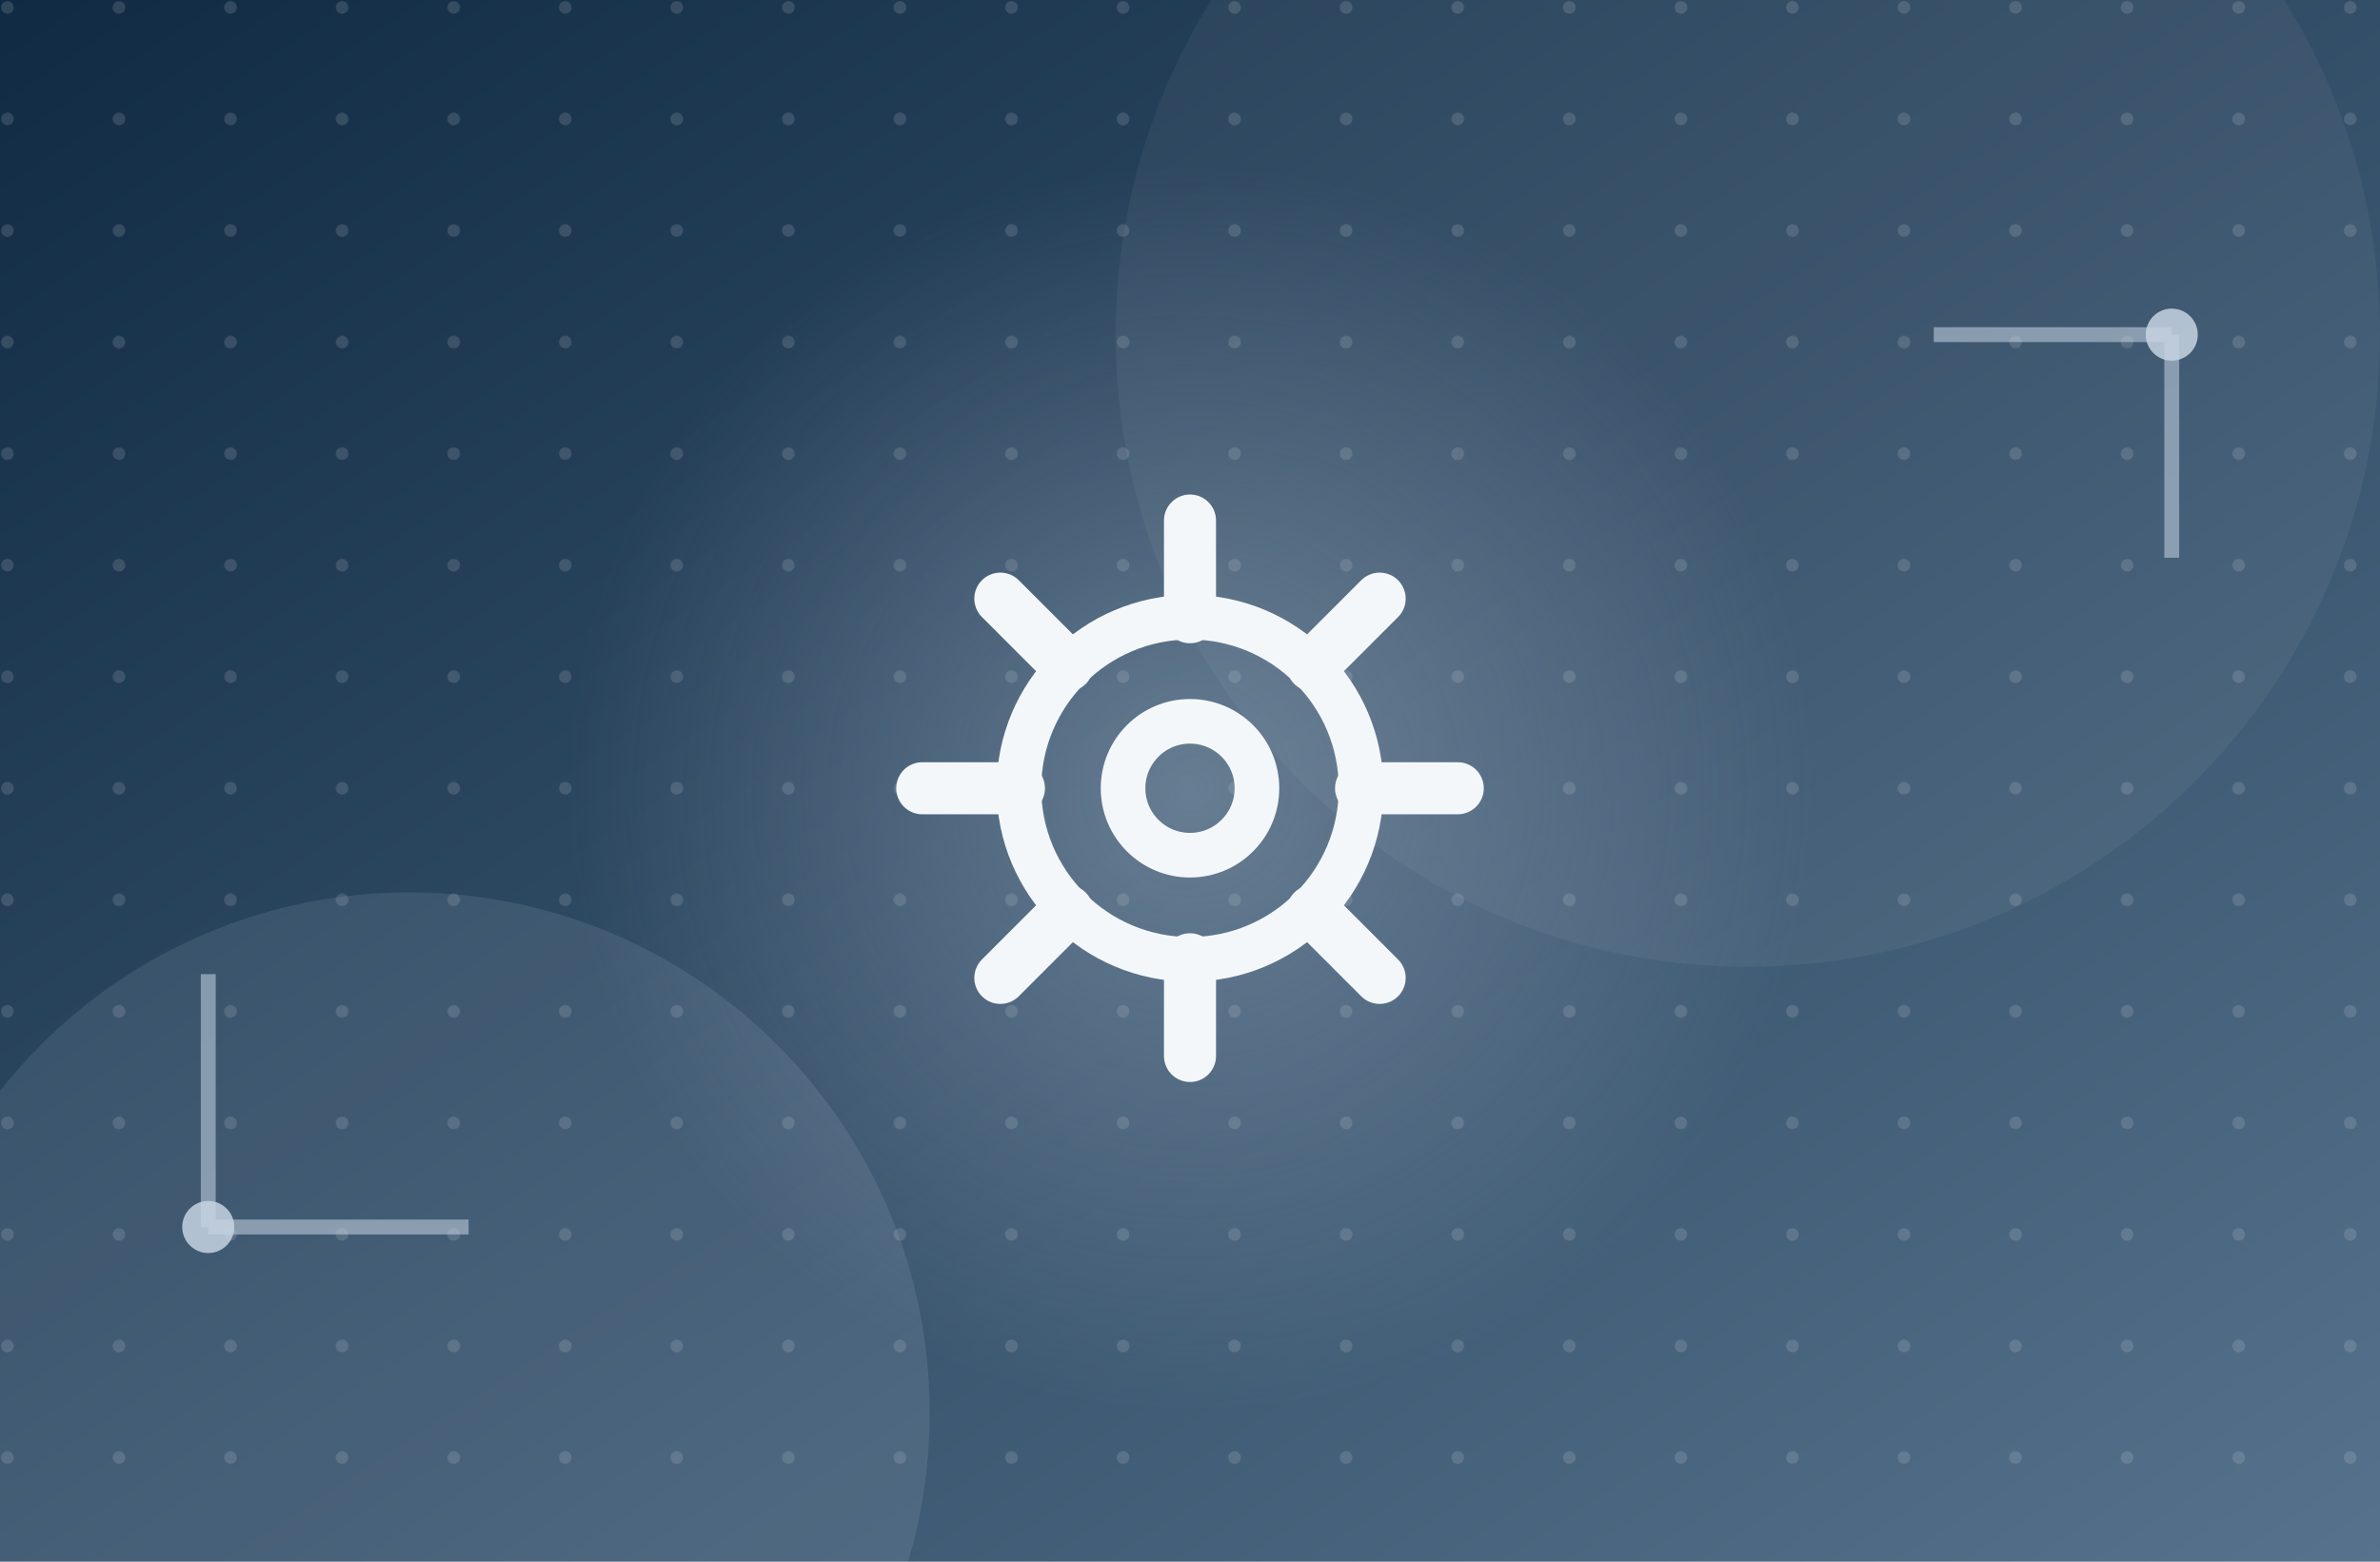
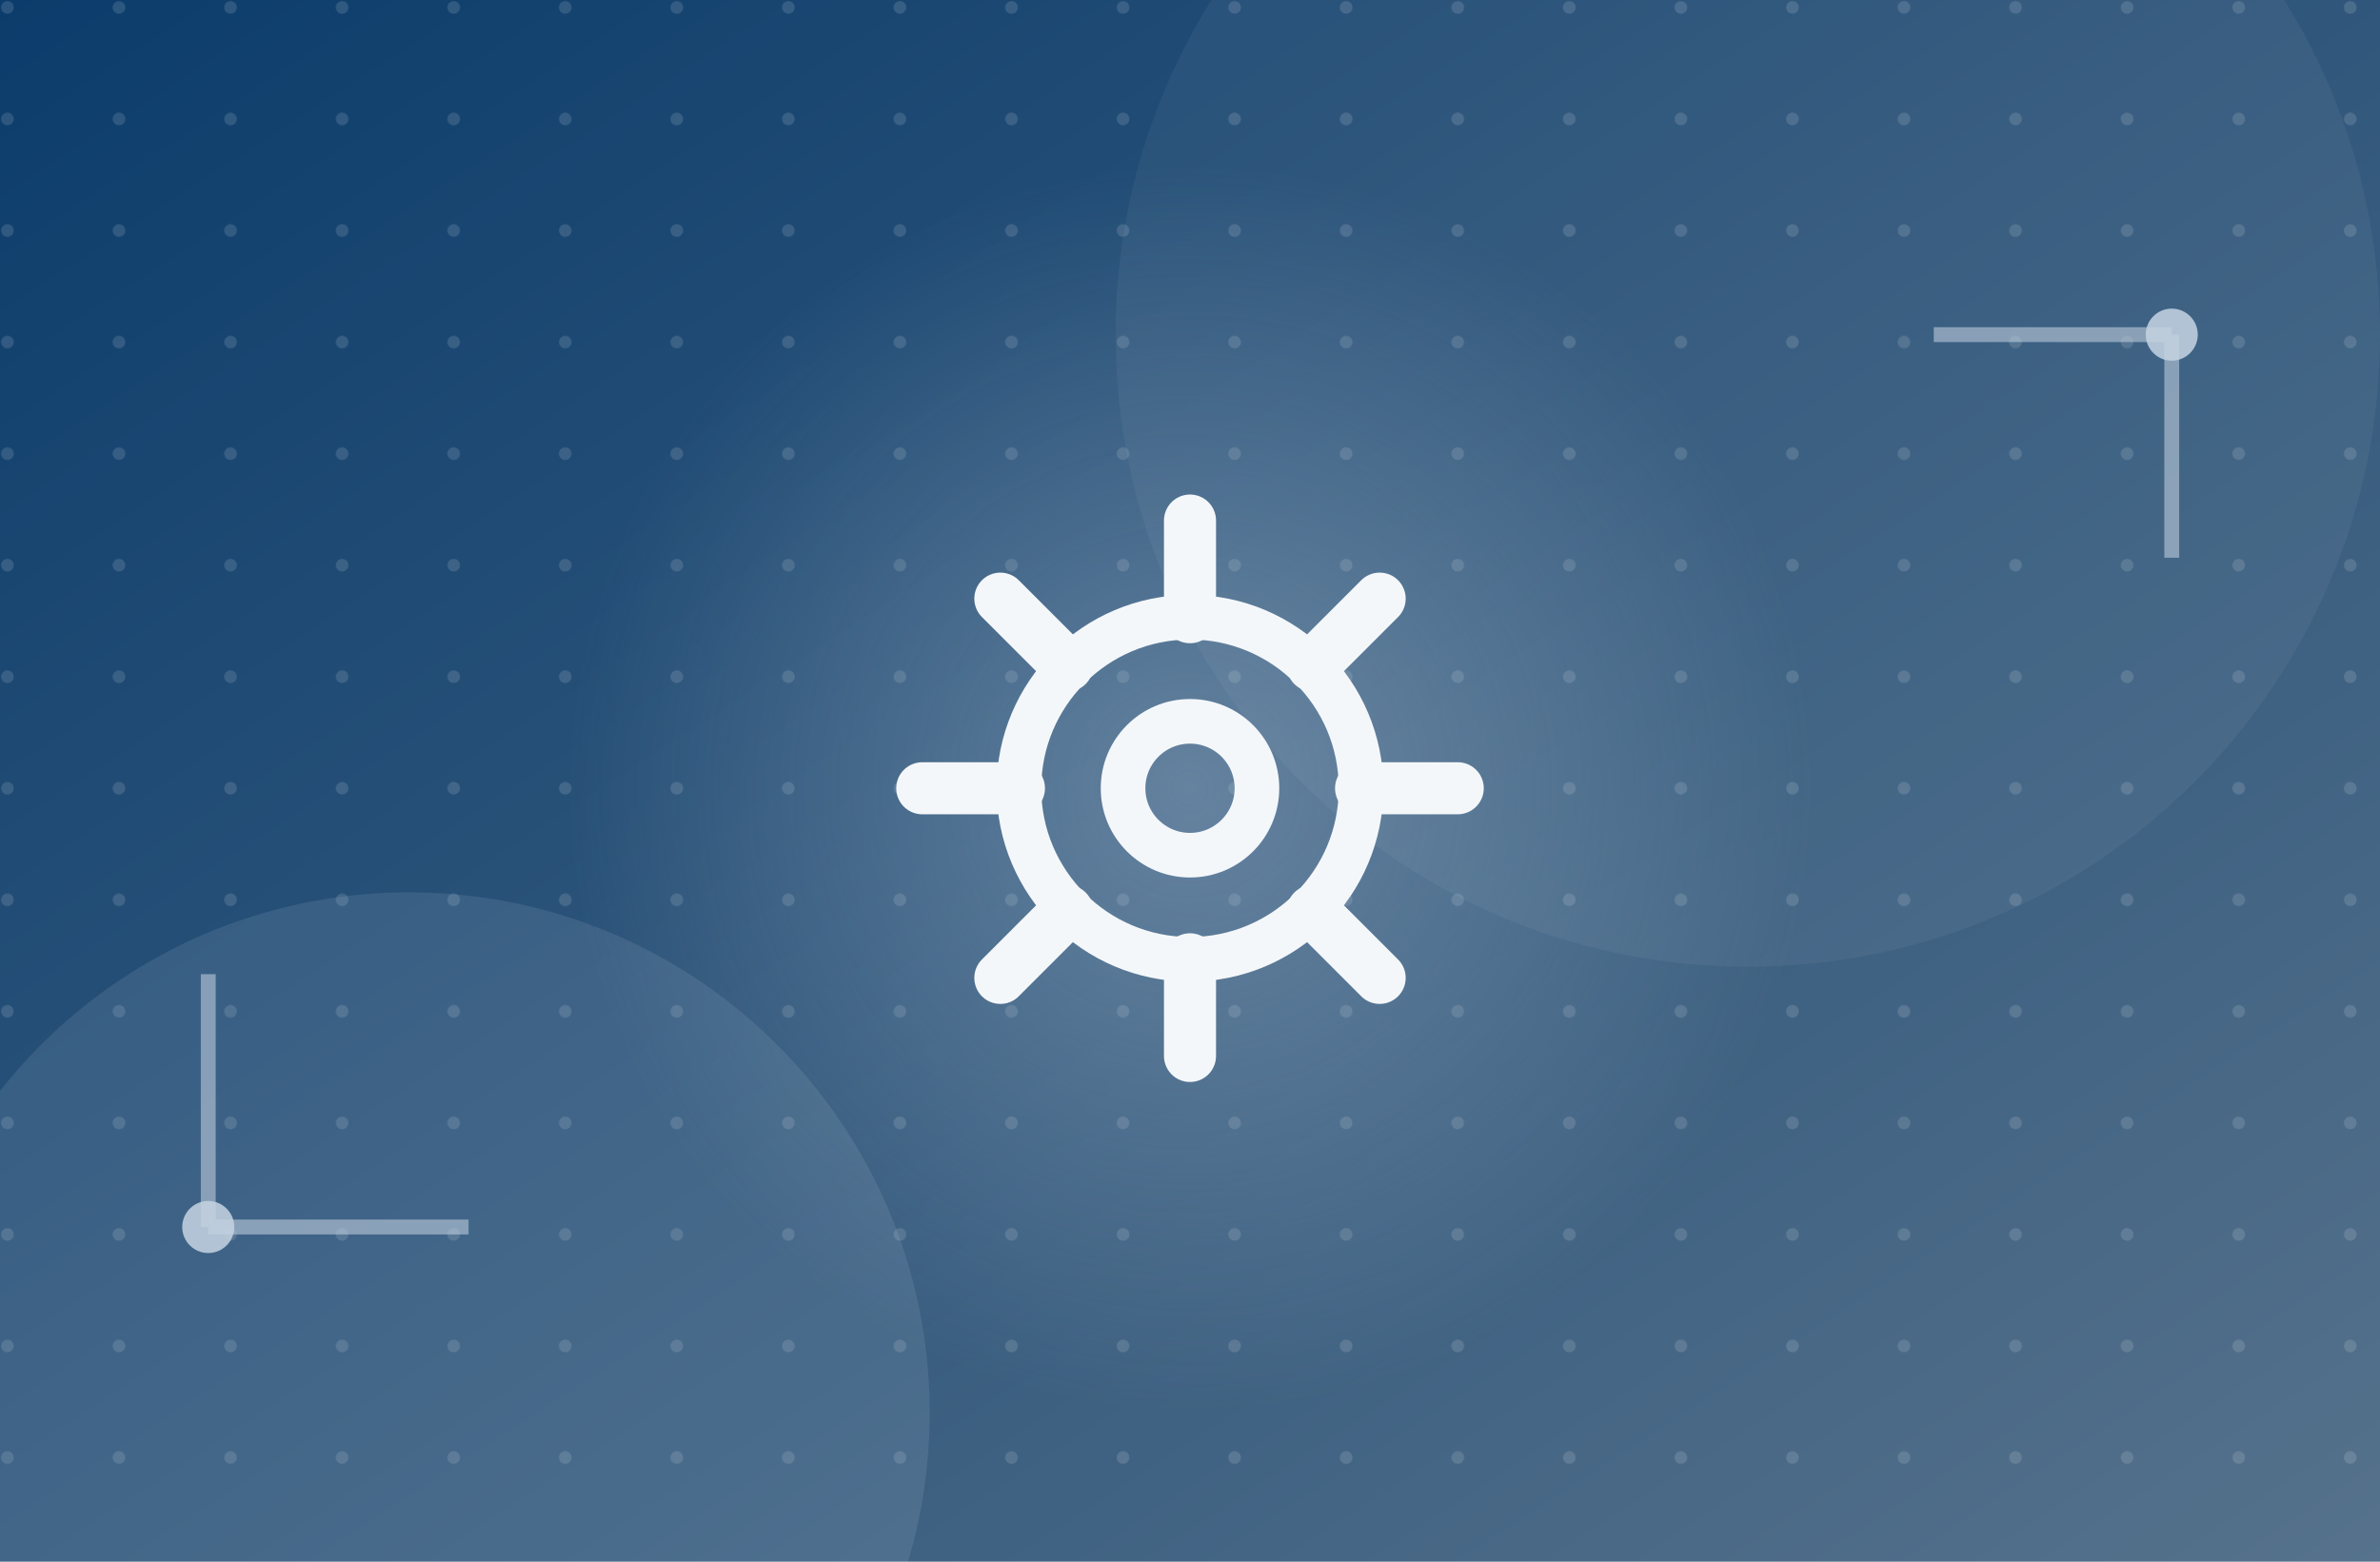
<svg xmlns="http://www.w3.org/2000/svg" viewBox="0 0 640 420" role="img" aria-label="رسم توضيحي لقسم الميكانيكا">
  <defs>
    <linearGradient id="bg" x1="0" y1="0" x2="1" y2="1">
-       <stop offset="0" stop-color="#102A43" />
+       <stop offset="0" stop-color="#0B3C6B" />
      <stop offset="1" stop-color="#56728C" />
    </linearGradient>
    <pattern id="dots" width="30" height="30" patternUnits="userSpaceOnUse">
      <circle cx="2" cy="2" r="1.7" fill="#FFFFFF" opacity="0.13" />
    </pattern>
    <radialGradient id="glow" cx="0.5" cy="0.5" r="0.5">
      <stop offset="0" stop-color="#C6D4E2" stop-opacity="0.35" />
      <stop offset="1" stop-color="#C6D4E2" stop-opacity="0" />
    </radialGradient>
  </defs>
  <rect width="640" height="420" fill="url(#bg)" />
  <rect width="640" height="420" fill="url(#dots)" />
  <circle cx="470" cy="90" r="170" fill="#FFFFFF" opacity="0.05" />
  <circle cx="110" cy="380" r="140" fill="#C6D4E2" opacity="0.12" />
  <circle cx="320" cy="212" r="168" fill="url(#glow)" />
  <g transform="translate(320 212)" fill="none" stroke="#F4F7FA" stroke-width="12" stroke-linecap="round" stroke-linejoin="round">
    <circle cx="0" cy="0" r="46" />
    <circle cx="0" cy="0" r="18" />
    <path d="M0 -72 V-46 M0 46 V72 M-72 0 H-46 M46 0 H72 M-51 -51 L-33 -33 M51 51 L33 33 M-51 51 L-33 33 M51 -51 L33 -33" stroke-width="14" />
  </g>
  <g fill="none" stroke="#C6D4E2" stroke-width="4" opacity="0.55">
    <path d="M56 330 H126 M56 330 V262" />
    <path d="M584 90 H520 M584 90 V150" />
  </g>
  <circle cx="56" cy="330" r="7" fill="#C6D4E2" opacity="0.85" />
  <circle cx="584" cy="90" r="7" fill="#C6D4E2" opacity="0.85" />
</svg>
